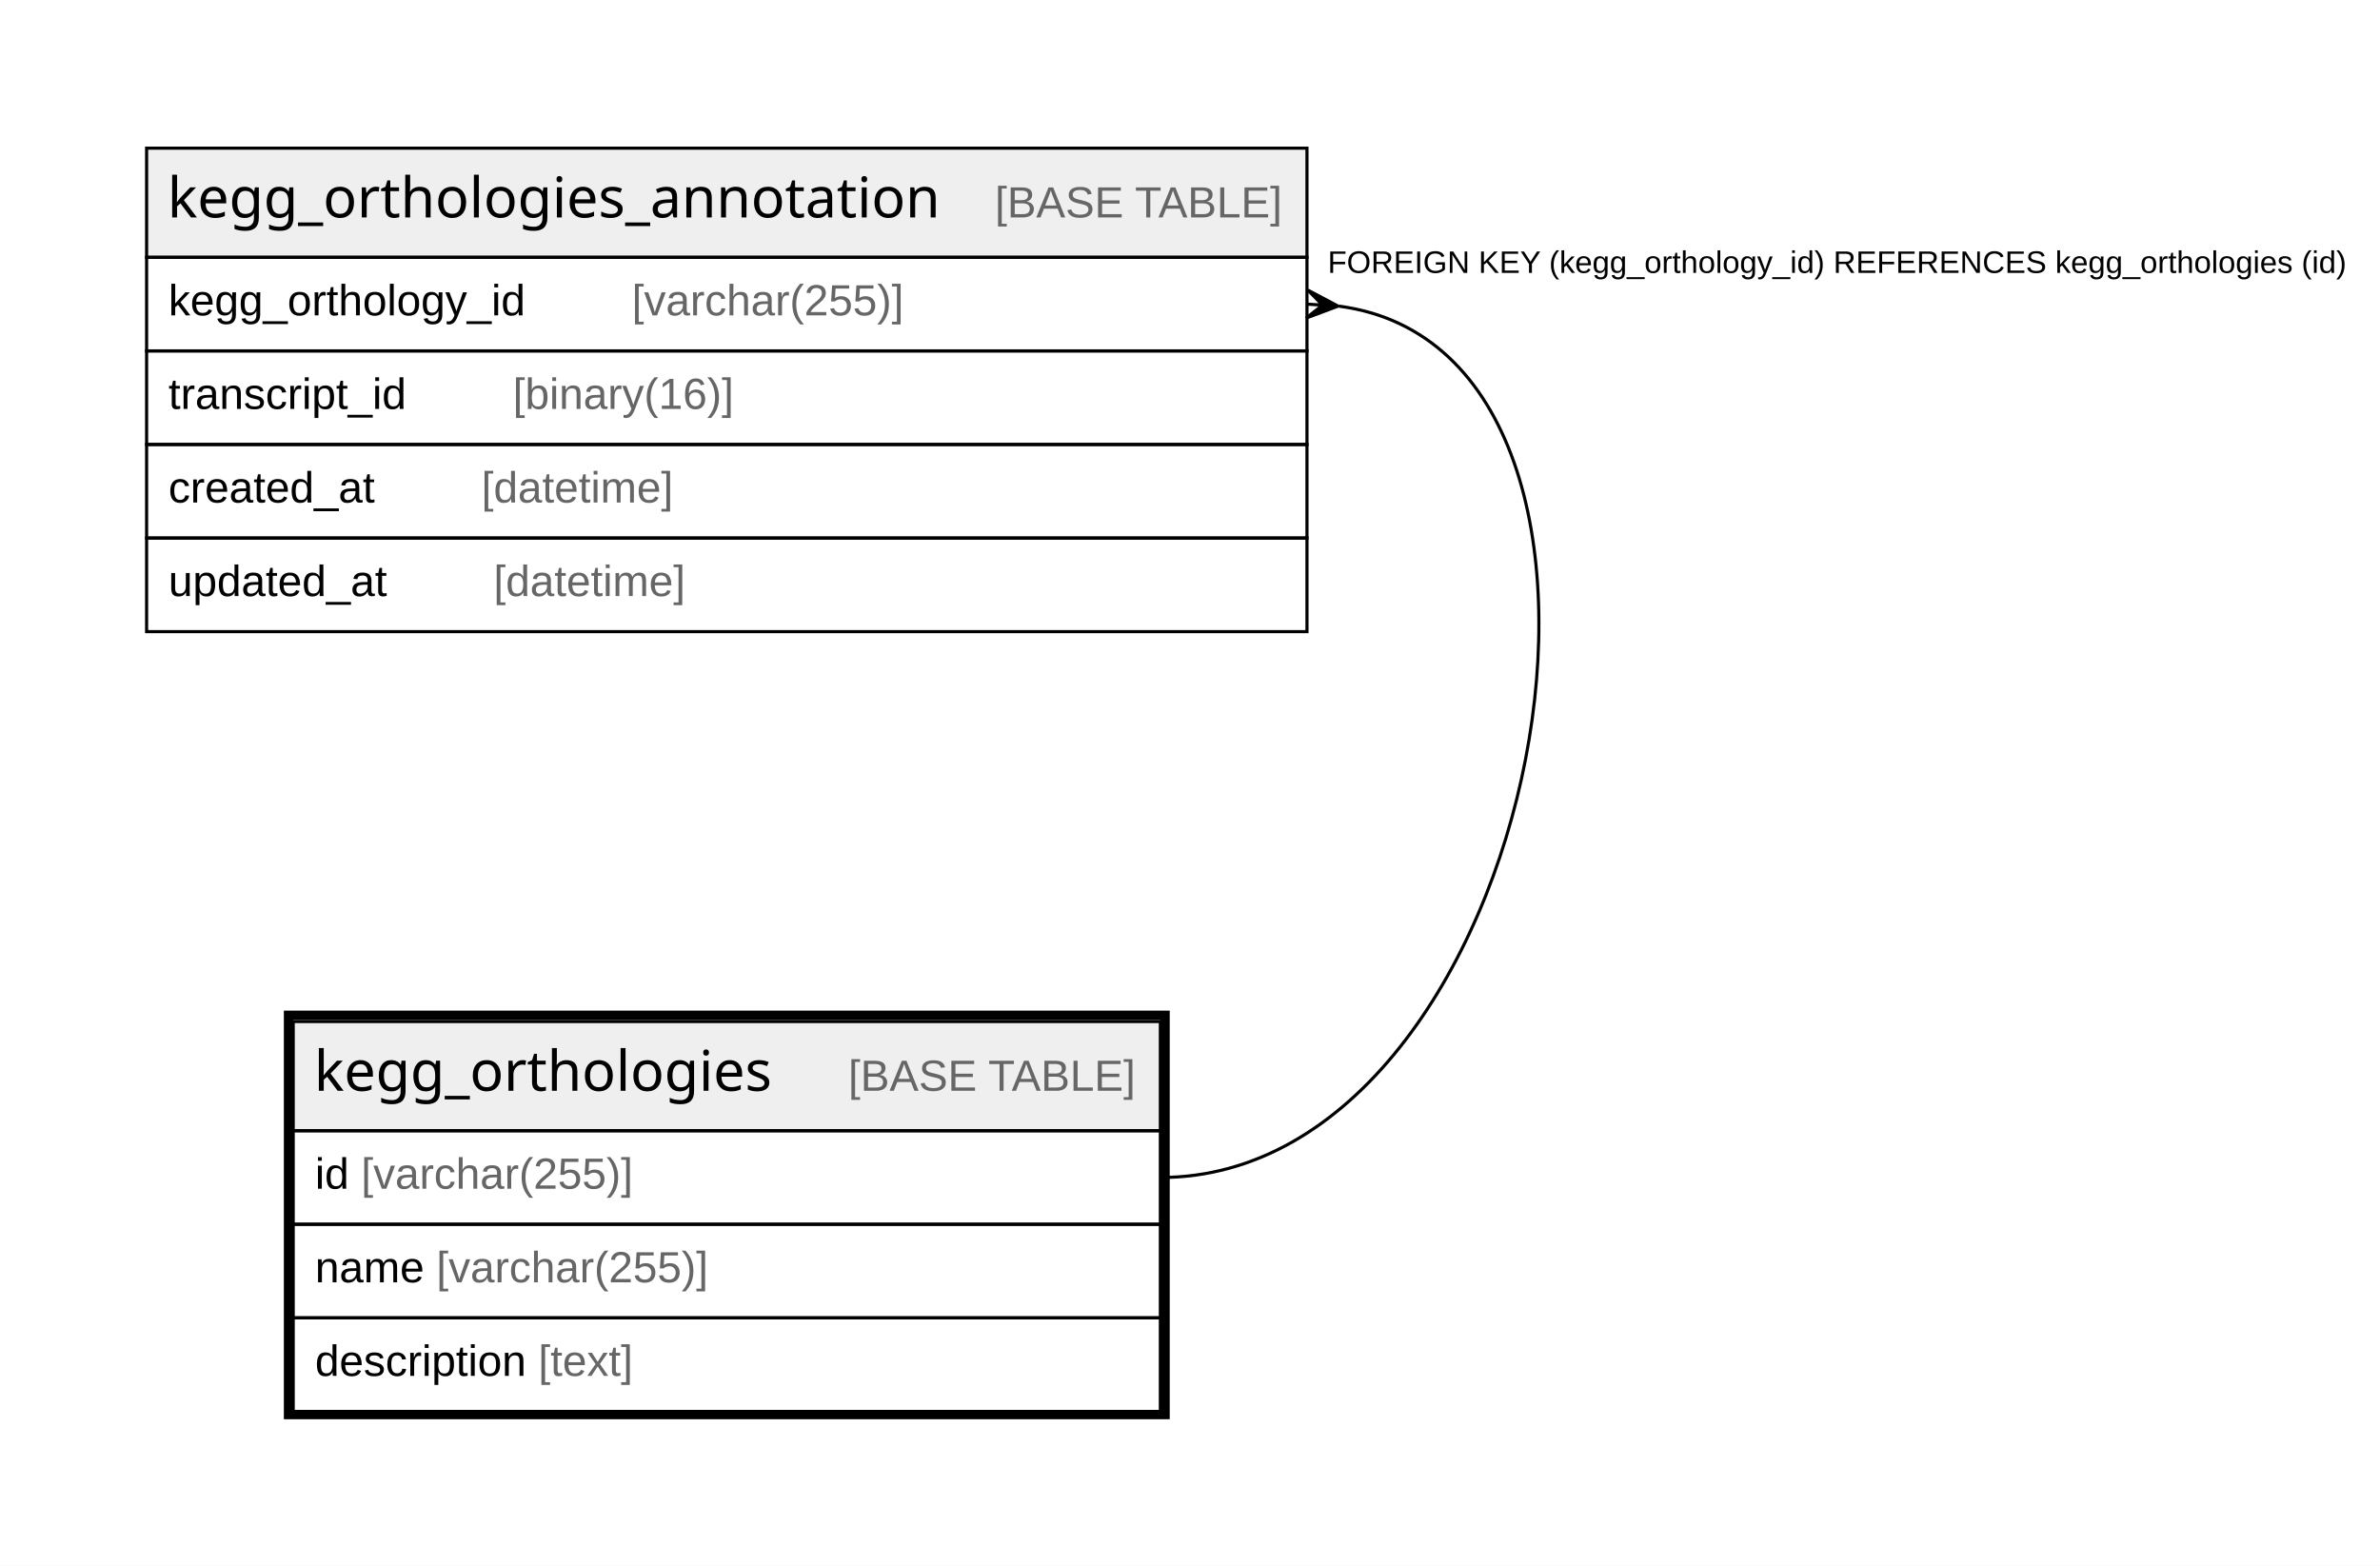
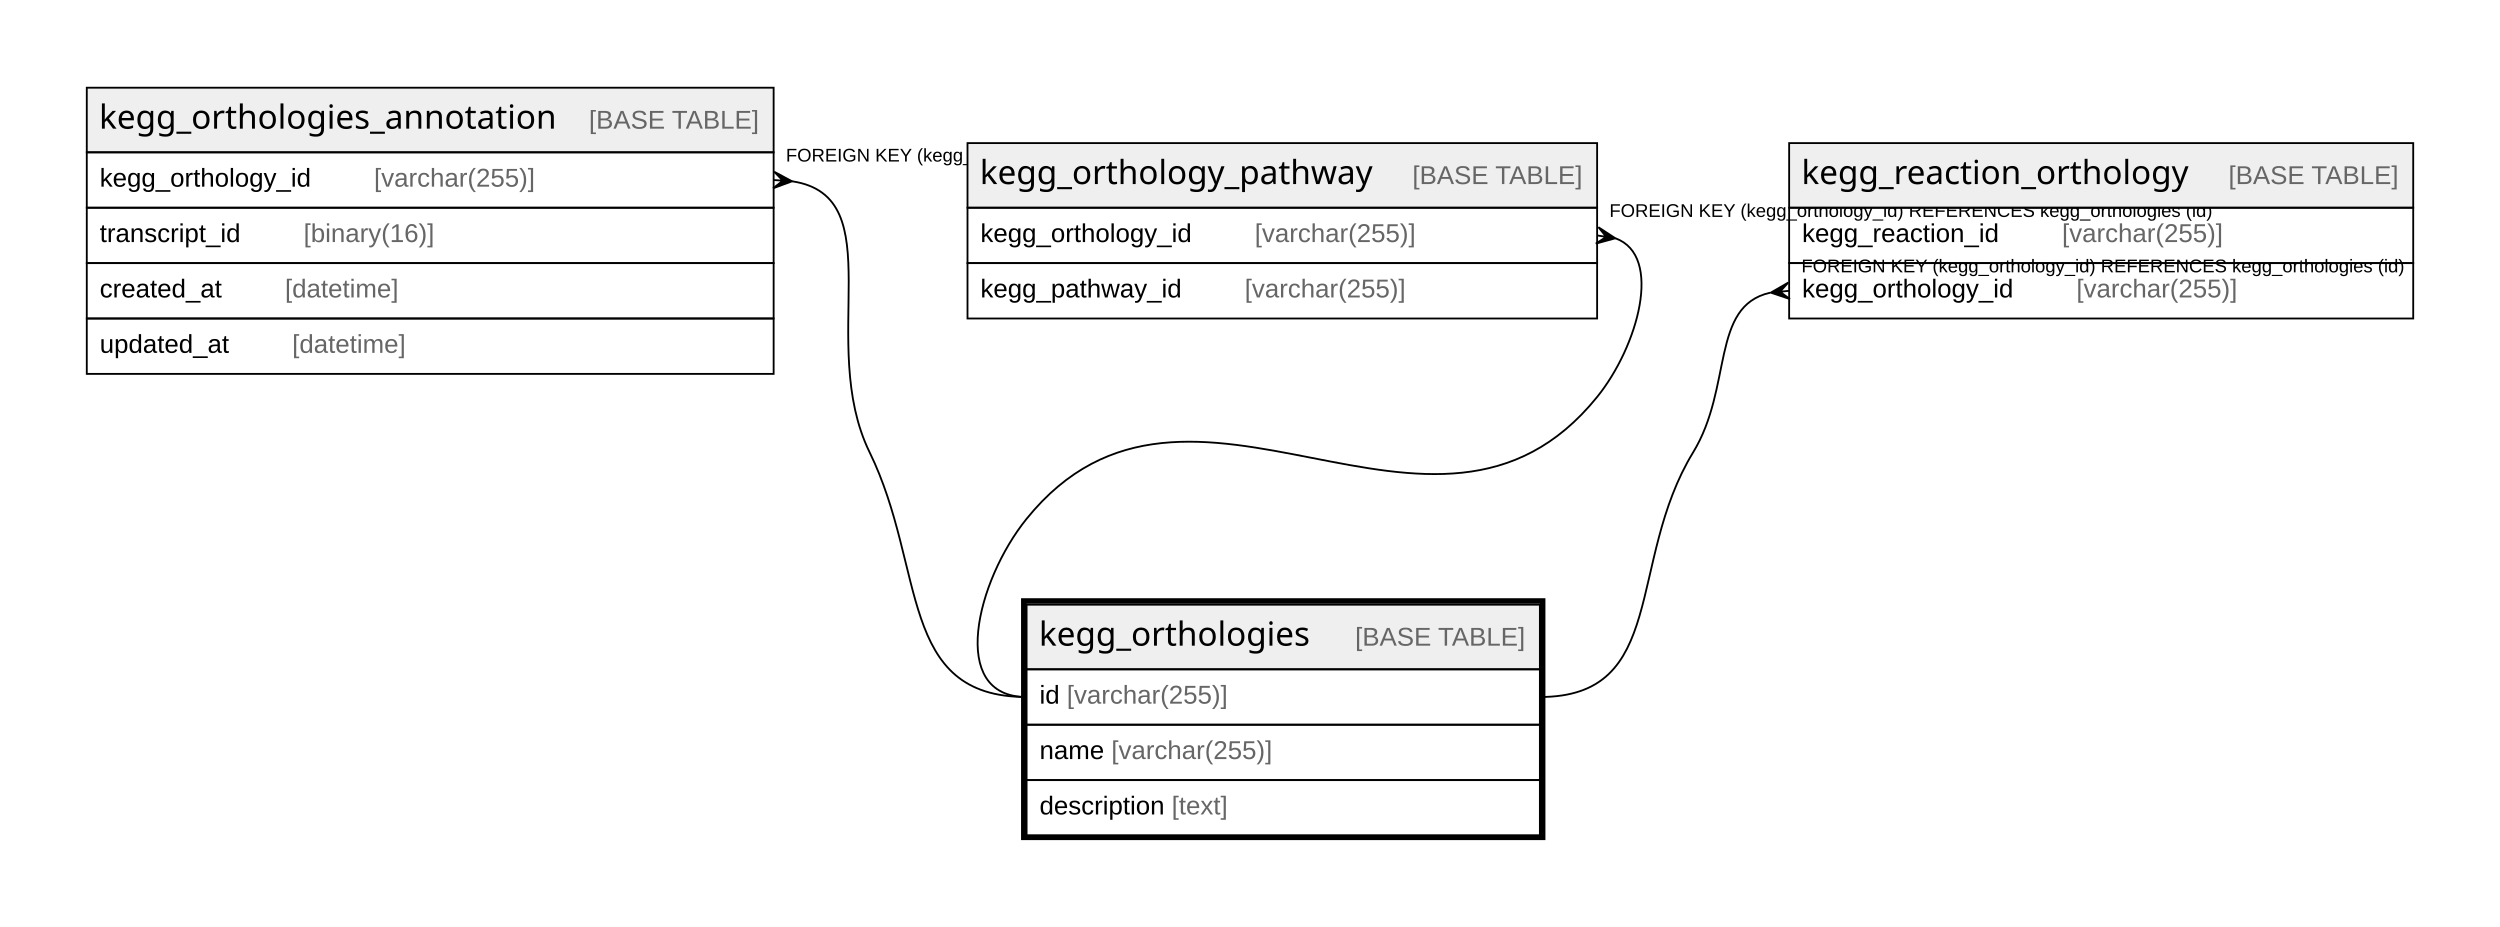
- <svg xmlns="http://www.w3.org/2000/svg" width="763pt" height="502pt" viewBox="0.00 0.00 763.00 502.00">
+ <svg xmlns="http://www.w3.org/2000/svg" width="1354pt" height="502pt" viewBox="0.00 0.00 1354.00 502.00">
  <g id="graph0" class="graph" transform="scale(1 1) rotate(0) translate(4 498)">
-     <polygon fill="#ffffff" stroke="transparent" points="-4,4 -4,-498 759,-498 759,4 -4,4" />
+     <polygon fill="#ffffff" stroke="transparent" points="-4,4 -4,-498 1350,-498 1350,4 -4,4" />
    <g id="node1" class="node">
-       <polygon fill="#efefef" stroke="transparent" points="90,-135.5 90,-170.5 368,-170.5 368,-135.5 90,-135.5" />
-       <polygon fill="none" stroke="#000000" points="90,-135.5 90,-170.5 368,-170.5 368,-135.5 90,-135.5" />
-       <text text-anchor="start" x="96.694" y="-148.3" font-family="Arial Bold" font-size="18.00" fill="#000000">kegg_orthologies</text>
-       <text text-anchor="start" x="233.738" y="-148.3" font-family="Arial" font-size="14.00" fill="#000000">    </text>
-       <text text-anchor="start" x="267.943" y="-148.3" font-family="Arial" font-size="14.00" fill="#666666">[BASE TABLE]</text>
-       <polygon fill="none" stroke="#000000" points="90,-105.5 90,-135.5 368,-135.5 368,-105.5 90,-105.5" />
-       <text text-anchor="start" x="97" y="-116.9" font-family="Arial" font-size="14.00" fill="#000000">id </text>
-       <text text-anchor="start" x="111.78" y="-116.9" font-family="Arial" font-size="14.00" fill="#666666">[varchar(255)]</text>
-       <polygon fill="none" stroke="#000000" points="90,-75.5 90,-105.5 368,-105.5 368,-75.5 90,-75.5" />
-       <text text-anchor="start" x="97" y="-86.9" font-family="Arial" font-size="14.00" fill="#000000">name </text>
-       <text text-anchor="start" x="135.899" y="-86.9" font-family="Arial" font-size="14.00" fill="#666666">[varchar(255)]</text>
-       <polygon fill="none" stroke="#000000" points="90,-45.5 90,-75.5 368,-75.5 368,-45.5 90,-45.5" />
-       <text text-anchor="start" x="97" y="-56.9" font-family="Arial" font-size="14.00" fill="#000000">description </text>
-       <text text-anchor="start" x="168.568" y="-56.9" font-family="Arial" font-size="14.00" fill="#666666">[text]</text>
-       <polygon fill="none" stroke="#000000" stroke-width="3" points="88.5,-44.5 88.5,-172.5 369.5,-172.5 369.5,-44.5 88.5,-44.5" />
+       <polygon fill="#efefef" stroke="transparent" points="552,-135.5 552,-170.5 830,-170.5 830,-135.5 552,-135.5" />
+       <polygon fill="none" stroke="#000000" points="552,-135.5 552,-170.5 830,-170.5 830,-135.5 552,-135.5" />
+       <text text-anchor="start" x="558.694" y="-148.3" font-family="Arial Bold" font-size="18.00" fill="#000000">kegg_orthologies</text>
+       <text text-anchor="start" x="695.738" y="-148.3" font-family="Arial" font-size="14.00" fill="#000000">    </text>
+       <text text-anchor="start" x="729.943" y="-148.3" font-family="Arial" font-size="14.00" fill="#666666">[BASE TABLE]</text>
+       <polygon fill="none" stroke="#000000" points="552,-105.5 552,-135.5 830,-135.5 830,-105.5 552,-105.5" />
+       <text text-anchor="start" x="559" y="-116.9" font-family="Arial" font-size="14.00" fill="#000000">id </text>
+       <text text-anchor="start" x="573.78" y="-116.9" font-family="Arial" font-size="14.00" fill="#666666">[varchar(255)]</text>
+       <polygon fill="none" stroke="#000000" points="552,-75.5 552,-105.5 830,-105.5 830,-75.5 552,-75.5" />
+       <text text-anchor="start" x="559" y="-86.9" font-family="Arial" font-size="14.00" fill="#000000">name </text>
+       <text text-anchor="start" x="597.899" y="-86.9" font-family="Arial" font-size="14.00" fill="#666666">[varchar(255)]</text>
+       <polygon fill="none" stroke="#000000" points="552,-45.5 552,-75.5 830,-75.5 830,-45.5 552,-45.5" />
+       <text text-anchor="start" x="559" y="-56.9" font-family="Arial" font-size="14.00" fill="#000000">description </text>
+       <text text-anchor="start" x="630.568" y="-56.9" font-family="Arial" font-size="14.00" fill="#666666">[text]</text>
+       <polygon fill="none" stroke="#000000" stroke-width="3" points="550.5,-44.5 550.5,-172.5 831.5,-172.5 831.5,-44.5 550.5,-44.5" />
    </g>
    <g id="node2" class="node">
      <polygon fill="#efefef" stroke="transparent" points="43,-415.5 43,-450.5 415,-450.5 415,-415.5 43,-415.5" />
      <polygon fill="none" stroke="#000000" points="43,-415.5 43,-450.5 415,-450.5 415,-415.5 43,-415.5" />
      <text text-anchor="start" x="49.669" y="-428.3" font-family="Arial Bold" font-size="18.00" fill="#000000">kegg_orthologies_annotation</text>
      <text text-anchor="start" x="280.762" y="-428.3" font-family="Arial" font-size="14.00" fill="#000000">    </text>
      <text text-anchor="start" x="314.967" y="-428.3" font-family="Arial" font-size="14.00" fill="#666666">[BASE TABLE]</text>
      <polygon fill="none" stroke="#000000" points="43,-385.5 43,-415.5 415,-415.5 415,-385.5 43,-385.5" />
      <text text-anchor="start" x="50" y="-396.9" font-family="Arial" font-size="14.00" fill="#000000">kegg_orthology_id    </text>
      <text text-anchor="start" x="198.578" y="-396.9" font-family="Arial" font-size="14.00" fill="#666666">[varchar(255)]</text>
      <polygon fill="none" stroke="#000000" points="43,-355.5 43,-385.5 415,-385.5 415,-355.5 43,-355.5" />
      <text text-anchor="start" x="50" y="-366.9" font-family="Arial" font-size="14.00" fill="#000000">transcript_id    </text>
      <text text-anchor="start" x="160.433" y="-366.9" font-family="Arial" font-size="14.00" fill="#666666">[binary(16)]</text>
      <polygon fill="none" stroke="#000000" points="43,-325.5 43,-355.5 415,-355.5 415,-325.5 43,-325.5" />
      <text text-anchor="start" x="50" y="-336.9" font-family="Arial" font-size="14.00" fill="#000000">created_at    </text>
      <text text-anchor="start" x="150.342" y="-336.9" font-family="Arial" font-size="14.00" fill="#666666">[datetime]</text>
      <polygon fill="none" stroke="#000000" points="43,-295.5 43,-325.5 415,-325.5 415,-295.5 43,-295.5" />
      <text text-anchor="start" x="50" y="-306.9" font-family="Arial" font-size="14.00" fill="#000000">updated_at    </text>
      <text text-anchor="start" x="154.247" y="-306.9" font-family="Arial" font-size="14.00" fill="#666666">[datetime]</text>
    </g>
    <g id="edge1" class="edge">
-       <path fill="none" stroke="#000000" d="M425.306,-399.839C538.46,-384.865 490.612,-120.5 368,-120.5" />
-       <polygon fill="#000000" stroke="#000000" points="424.979,-399.86 414.712,-396.009 419.99,-400.18 415,-400.5 415,-400.5 415,-400.5 419.99,-400.18 415.288,-404.991 424.979,-399.86 424.979,-399.86" />
+       <path fill="none" stroke="#000000" d="M425.045,-399.806C479.662,-391.593 438.084,-312.155 467,-253 497.726,-190.143 482.035,-120.5 552,-120.5" />
+       <polygon fill="#000000" stroke="#000000" points="424.976,-399.811 414.69,-396.011 419.988,-400.155 415,-400.5 415,-400.5 415,-400.5 419.988,-400.155 415.31,-404.989 424.976,-399.811 424.976,-399.811" />
      <text text-anchor="start" x="421.645" y="-410.5" font-family="Arial" font-size="10.00" fill="#000000">FOREIGN KEY (kegg_orthology_id) REFERENCES kegg_orthologies (id)</text>
+     </g>
+     <g id="node3" class="node">
+       <polygon fill="#efefef" stroke="transparent" points="520,-385.5 520,-420.5 861,-420.5 861,-385.5 520,-385.5" />
+       <polygon fill="none" stroke="#000000" points="520,-385.5 520,-420.5 861,-420.5 861,-385.5 520,-385.5" />
+       <text text-anchor="start" x="526.68" y="-398.3" font-family="Arial Bold" font-size="18.00" fill="#000000">kegg_orthology_pathway</text>
+       <text text-anchor="start" x="726.752" y="-398.3" font-family="Arial" font-size="14.00" fill="#000000">    </text>
+       <text text-anchor="start" x="760.957" y="-398.3" font-family="Arial" font-size="14.00" fill="#666666">[BASE TABLE]</text>
+       <polygon fill="none" stroke="#000000" points="520,-355.5 520,-385.5 861,-385.5 861,-355.5 520,-355.5" />
+       <text text-anchor="start" x="527" y="-366.9" font-family="Arial" font-size="14.00" fill="#000000">kegg_orthology_id    </text>
+       <text text-anchor="start" x="675.578" y="-366.9" font-family="Arial" font-size="14.00" fill="#666666">[varchar(255)]</text>
+       <polygon fill="none" stroke="#000000" points="520,-325.5 520,-355.5 861,-355.5 861,-325.5 520,-325.5" />
+       <text text-anchor="start" x="527" y="-336.9" font-family="Arial" font-size="14.00" fill="#000000">kegg_pathway_id    </text>
+       <text text-anchor="start" x="670.135" y="-336.9" font-family="Arial" font-size="14.00" fill="#666666">[varchar(255)]</text>
+     </g>
+     <g id="edge2" class="edge">
+       <path fill="none" stroke="#000000" d="M870.908,-368.94C896.975,-359.573 883.07,-310.282 861,-283 772.678,-173.821 640.322,-326.179 552,-217 525.026,-183.656 509.111,-120.5 552,-120.5" />
+       <polygon fill="#000000" stroke="#000000" points="870.878,-368.945 860.3,-366.055 865.939,-369.722 861,-370.5 861,-370.5 861,-370.5 865.939,-369.722 861.7,-374.945 870.878,-368.945 870.878,-368.945" />
+       <text text-anchor="start" x="867.645" y="-380.5" font-family="Arial" font-size="10.00" fill="#000000">FOREIGN KEY (kegg_orthology_id) REFERENCES kegg_orthologies (id)</text>
+     </g>
+     <g id="node4" class="node">
+       <polygon fill="#efefef" stroke="transparent" points="965,-385.5 965,-420.5 1303,-420.5 1303,-385.5 965,-385.5" />
+       <polygon fill="none" stroke="#000000" points="965,-385.5 965,-420.5 1303,-420.5 1303,-385.5 965,-385.5" />
+       <text text-anchor="start" x="971.684" y="-398.3" font-family="Arial Bold" font-size="18.00" fill="#000000">kegg_reaction_orthology</text>
+       <text text-anchor="start" x="1168.748" y="-398.3" font-family="Arial" font-size="14.00" fill="#000000">    </text>
+       <text text-anchor="start" x="1202.953" y="-398.3" font-family="Arial" font-size="14.00" fill="#666666">[BASE TABLE]</text>
+       <polygon fill="none" stroke="#000000" points="965,-355.5 965,-385.5 1303,-385.5 1303,-355.5 965,-355.5" />
+       <text text-anchor="start" x="972" y="-366.9" font-family="Arial" font-size="14.00" fill="#000000">kegg_reaction_id    </text>
+       <text text-anchor="start" x="1112.795" y="-366.9" font-family="Arial" font-size="14.00" fill="#666666">[varchar(255)]</text>
+       <polygon fill="none" stroke="#000000" points="965,-325.5 965,-355.5 1303,-355.5 1303,-325.5 965,-325.5" />
+       <text text-anchor="start" x="972" y="-336.9" font-family="Arial" font-size="14.00" fill="#000000">kegg_orthology_id    </text>
+       <text text-anchor="start" x="1120.578" y="-336.9" font-family="Arial" font-size="14.00" fill="#666666">[varchar(255)]</text>
+     </g>
+     <g id="edge3" class="edge">
+       <path fill="none" stroke="#000000" d="M954.647,-339.454C922.352,-332.174 934.54,-288.297 913,-253 876.803,-193.683 899.489,-120.5 830,-120.5" />
+       <polygon fill="#000000" stroke="#000000" points="955.051,-339.495 964.548,-344.977 960.025,-339.998 965,-340.5 965,-340.5 965,-340.5 960.025,-339.998 965.452,-336.023 955.051,-339.495 955.051,-339.495" />
+       <text text-anchor="start" x="971.645" y="-350.5" font-family="Arial" font-size="10.00" fill="#000000">FOREIGN KEY (kegg_orthology_id) REFERENCES kegg_orthologies (id)</text>
    </g>
  </g>
</svg>
